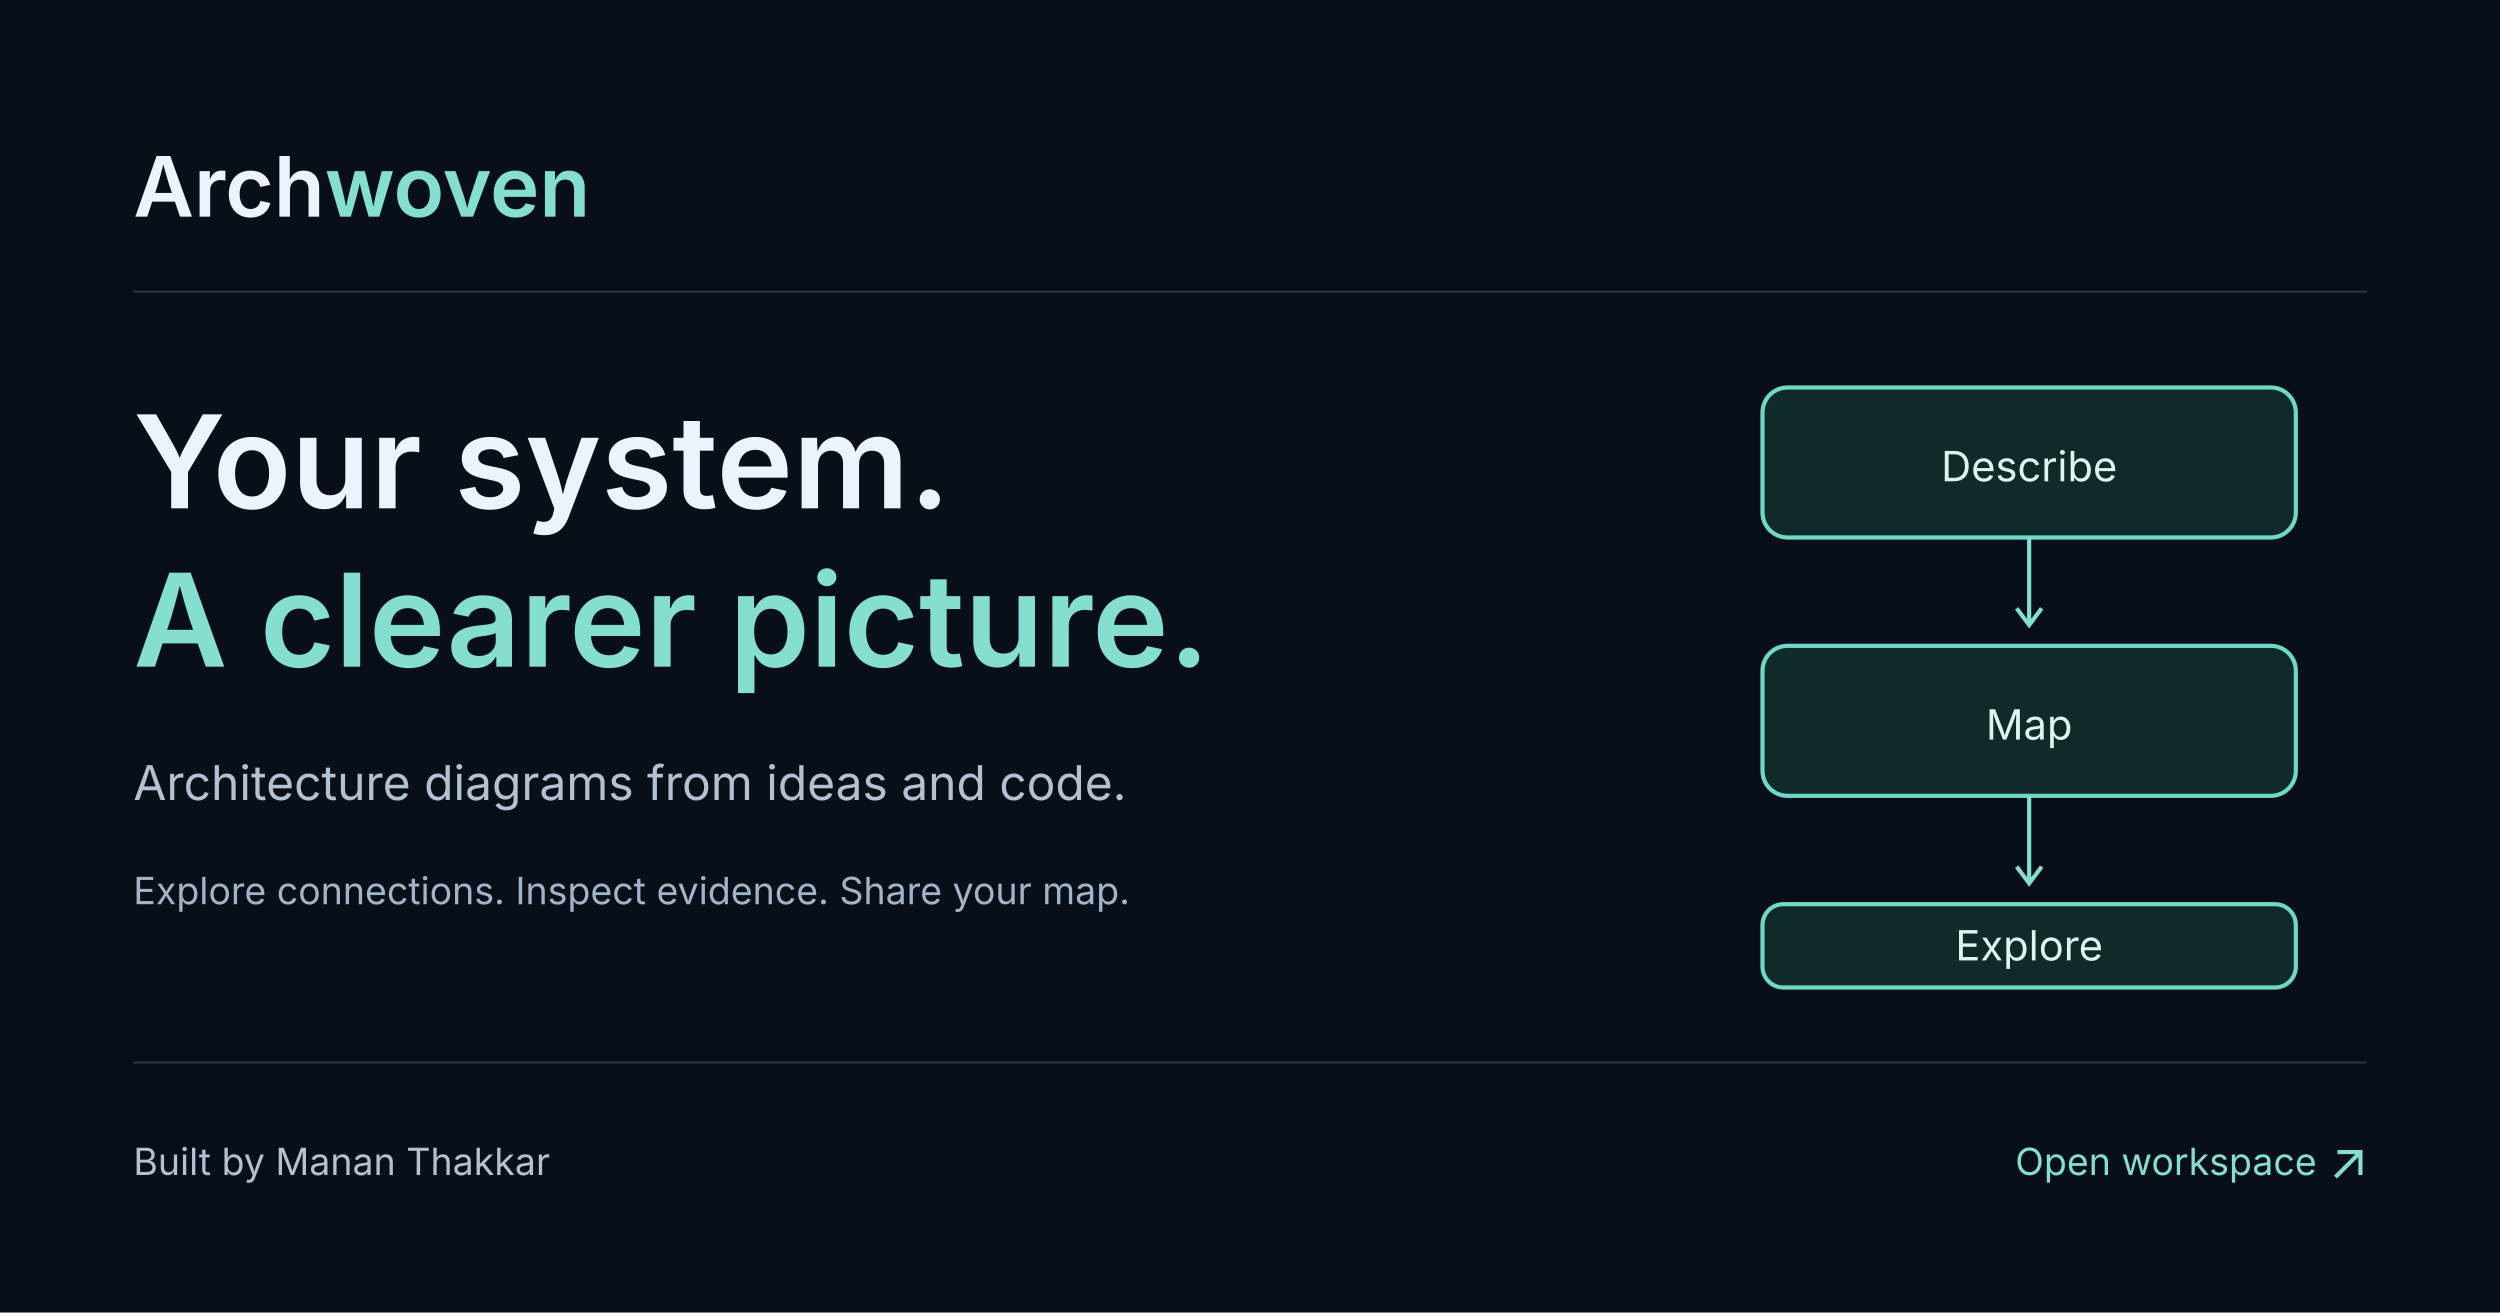
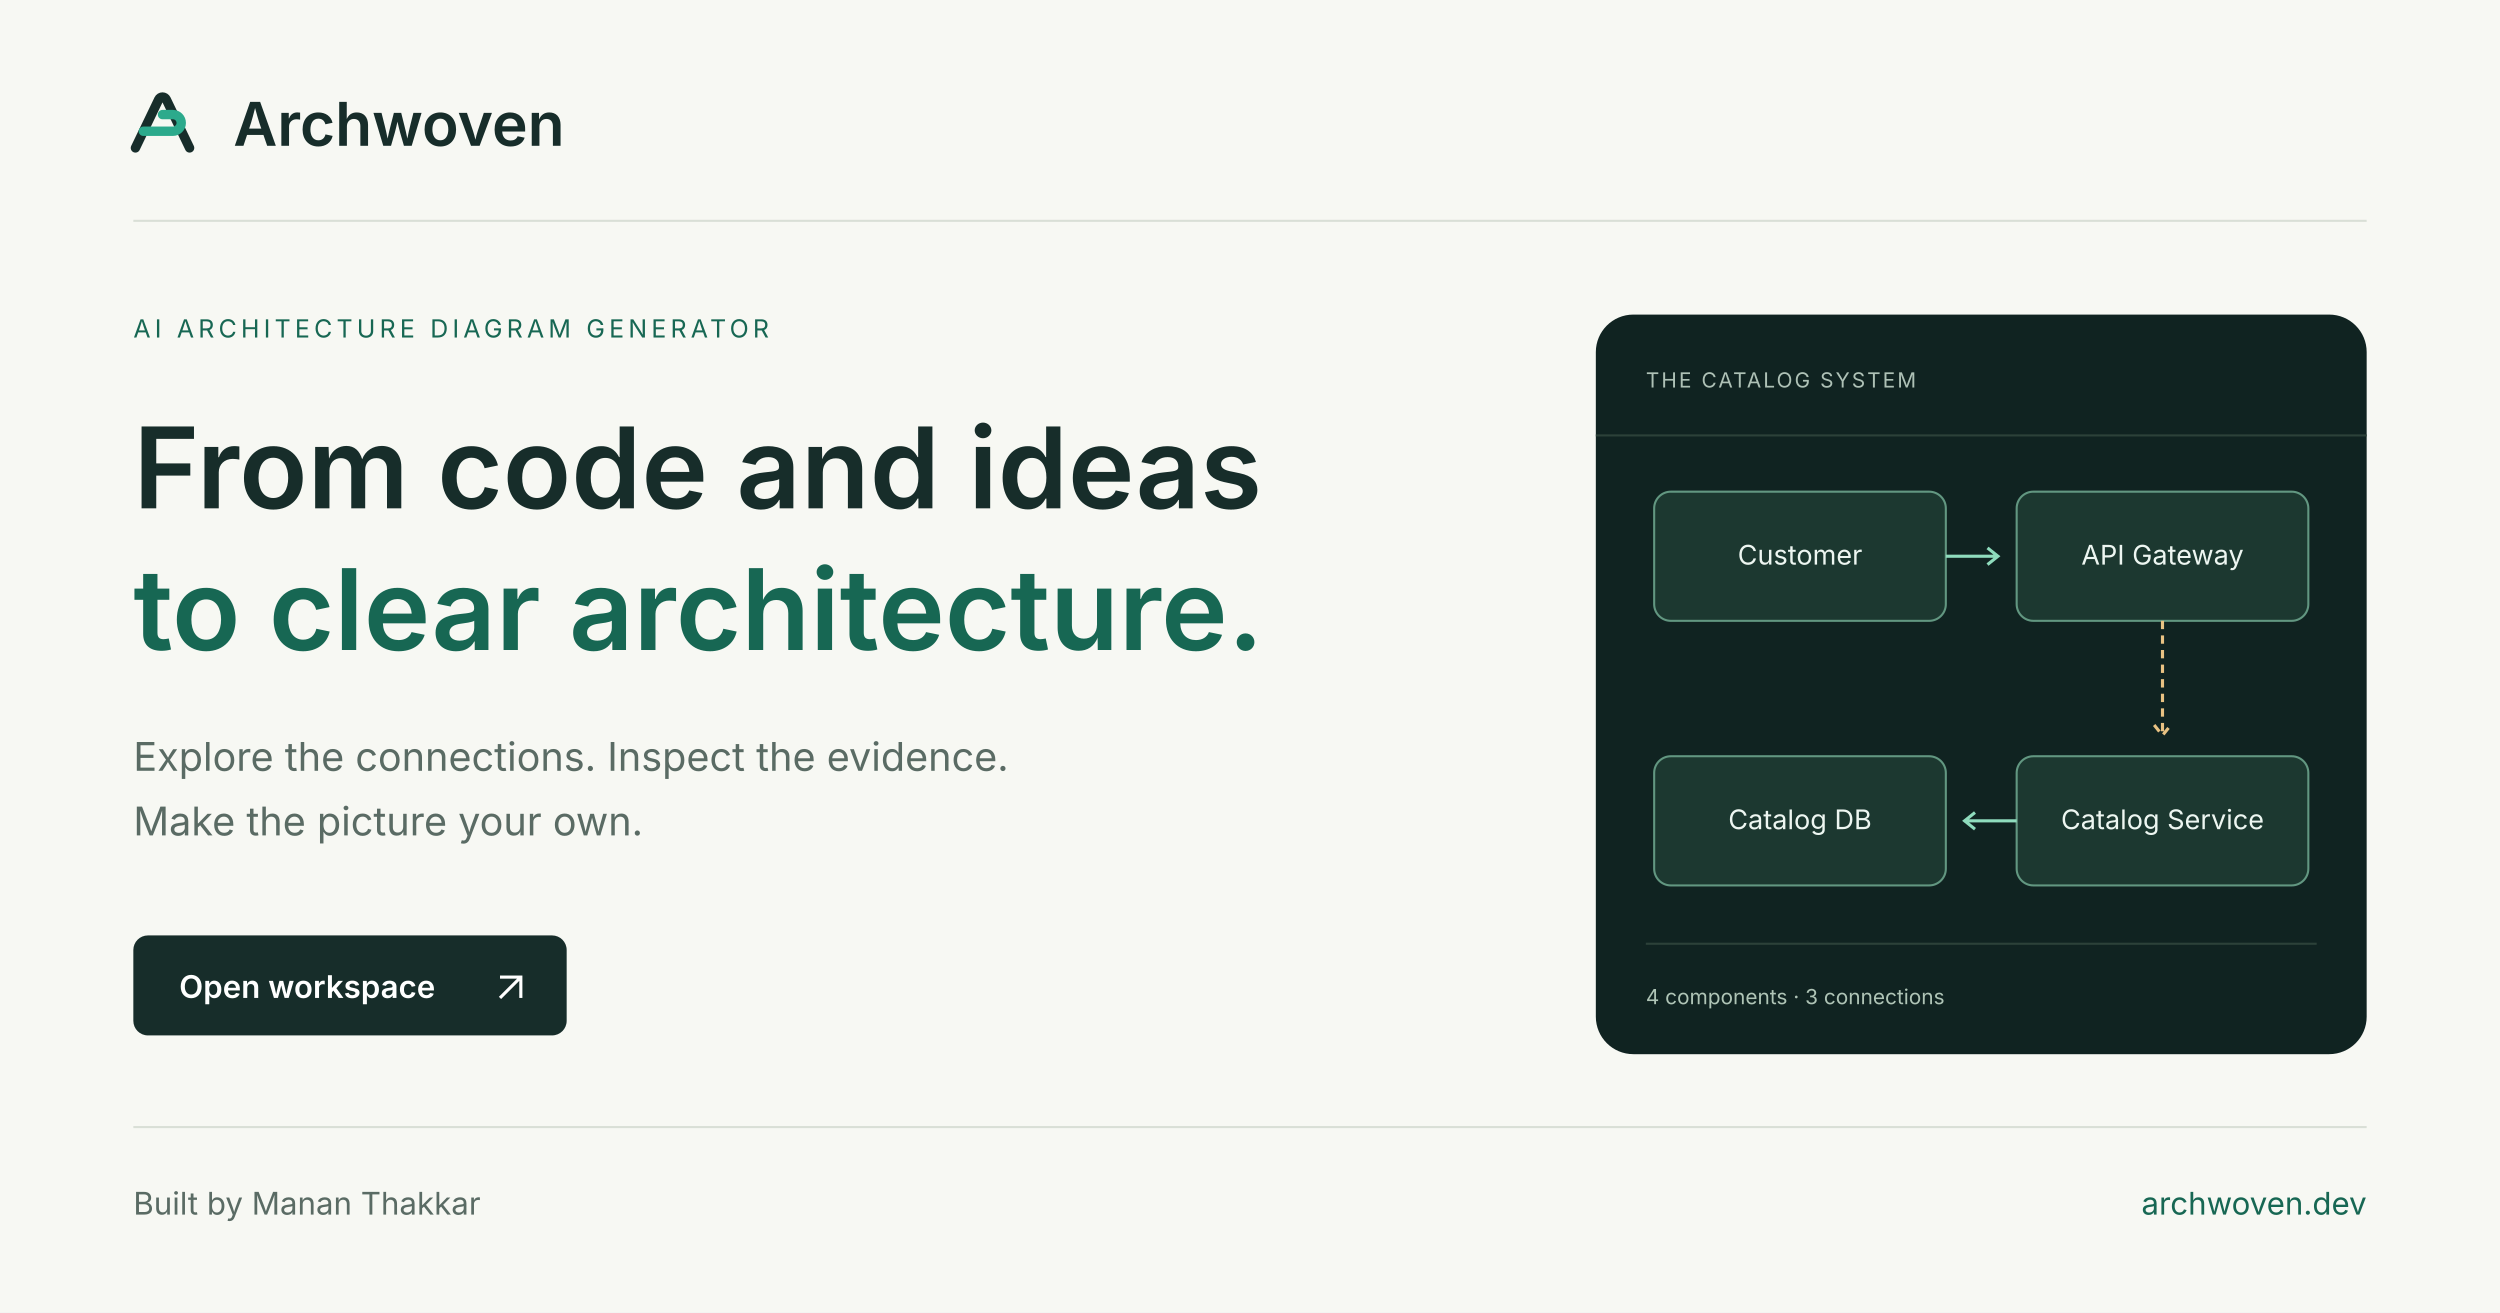
<svg xmlns="http://www.w3.org/2000/svg" width="1200" height="630" viewBox="0 0 1200 630" font-family="Inter, sans-serif">
-   <rect width="1200" height="630" fill="#080f18" />
-   <path d="M64 140H1136M64 510H1136" stroke="#253544" />
-   <text x="64" y="104" font-size="40" font-weight="600" fill="#edf3fa">Arch<tspan fill="#85dfd0">woven</tspan>
-   </text>
-   <text x="64" y="244" font-size="62" font-weight="600" fill="#edf3fa">Your system.</text>
-   <text x="64" y="320" font-size="62" font-weight="600" fill="#85dfd0">A clearer picture.</text>
-   <text x="64" y="384" font-size="23" fill="#b3c1d1">Architecture diagrams from ideas and code.</text>
-   <text x="64" y="434" font-size="18" fill="#a3b4c9">Explore connections. Inspect evidence. Share your map.</text>
-   <text x="64" y="564" font-size="18" fill="#b3c1d1">Built by Manan Thakkar</text>
-   <text x="1112" y="564" font-size="18" text-anchor="end" fill="#85dfd0">Open workspace</text>
-   <path d="M1121 565L1133 553M1122 553H1133V564" fill="none" stroke="#85dfd0" stroke-width="2" />
-   <g fill="#102a2a" stroke="#70d9c5" stroke-width="2">
-     <rect x="846" y="186" width="256" height="72" rx="12" />
-     <rect x="846" y="310" width="256" height="72" rx="12" />
-     <rect x="846" y="434" width="256" height="40" rx="10" />
+   <rect width="1200" height="630" fill="#f7f8f3" />
+   <g transform="translate(58 39)" fill="none" stroke-linecap="round" stroke-linejoin="round" stroke-width="4.5">
+     <path d="M7 32 18.2 8.7a2 2 0 0 1 3.6 0L33 32" stroke="#172d2a" />
+     <path d="M10.8 24H25a4 4 0 0 0 0-8h-5" stroke="#2caa8c" />
  </g>
-   <g fill="#def4ef" font-size="20" text-anchor="middle">
-     <text x="974" y="231">Describe</text>
-     <text x="974" y="355">Map</text>
-     <text x="974" y="461">Explore</text>
+   <text x="112" y="70" font-size="29" font-weight="600" fill="#172d2a">Archwoven</text>
+   <path d="M64 106H1136" stroke="#d9dfd6" />
+   <text x="64" y="162" font-size="12" letter-spacing="2" fill="#176753">AI ARCHITECTURE DIAGRAM GENERATOR</text>
+   <text x="64" y="244" font-size="54" font-weight="600" fill="#172d2a">From code and ideas</text>
+   <text x="64" y="312" font-size="54" font-weight="600" fill="#176753">to clear architecture.</text>
+   <text x="64" y="370" font-size="19" fill="#5a6b64">Explore the connections. Inspect the evidence.</text>
+   <text x="64" y="401" font-size="19" fill="#5a6b64">Make the picture your own.</text>
+   <rect x="64" y="449" width="208" height="48" rx="7" fill="#172d2a" />
+   <text x="86" y="479" font-size="15" font-weight="600" fill="#fff">Open workspace</text>
+   <path d="m240 479 10-10m-10 0h10v10" stroke="#fff" fill="none" stroke-width="1.5" />
+   <g transform="translate(766 151)">
+     <rect width="370" height="355" rx="18" fill="#102321" />
+     <text x="24" y="35" font-size="10" letter-spacing="1" fill="#aec1b6">THE CATALOG SYSTEM</text>
+     <path d="M0 58H370" stroke="#2c4139" />
+     <g fill="#1c3830" stroke="#629781">
+       <rect x="28" y="85" width="140" height="62" rx="8" />
+       <rect x="202" y="85" width="140" height="62" rx="8" />
+       <rect x="202" y="212" width="140" height="62" rx="8" />
+       <rect x="28" y="212" width="140" height="62" rx="8" />
+     </g>
+     <g fill="#edf6f1" font-size="13" text-anchor="middle">
+       <text x="98" y="120">Customer</text>
+       <text x="272" y="120">API Gateway</text>
+       <text x="272" y="247">Catalog Service</text>
+       <text x="98" y="247">Catalog DB</text>
+     </g>
+     <g stroke="#8fdcbd" stroke-width="1.5" fill="none">
+       <path d="M168 116h25m-5-4 5 4-5 4M202 243h-25m5-4-5 4 5 4" />
+     </g>
+     <path d="M24 302H346" stroke="#2c4139" />
+     <text x="24" y="331" font-size="10" fill="#afc4b6">4 components · 3 connections</text>
+     <path d="M272 147v55m-4-5 4 5 4-5" fill="none" stroke="#e9c283" stroke-width="1.5" stroke-dasharray="4 3" />
  </g>
-   <path d="M974 258V300M968 292L974 300L980 292M974 382V424M968 416L974 424L980 416" fill="none" stroke="#85dfd0" stroke-width="2" />
+   <path d="M64 541H1136" stroke="#d9dfd6" />
+   <text x="64" y="583" font-size="15" fill="#5a6b64">Built by Manan Thakkar</text>
+   <text x="1136" y="583" text-anchor="end" font-size="15" fill="#176753">archwoven.dev</text>
</svg>
